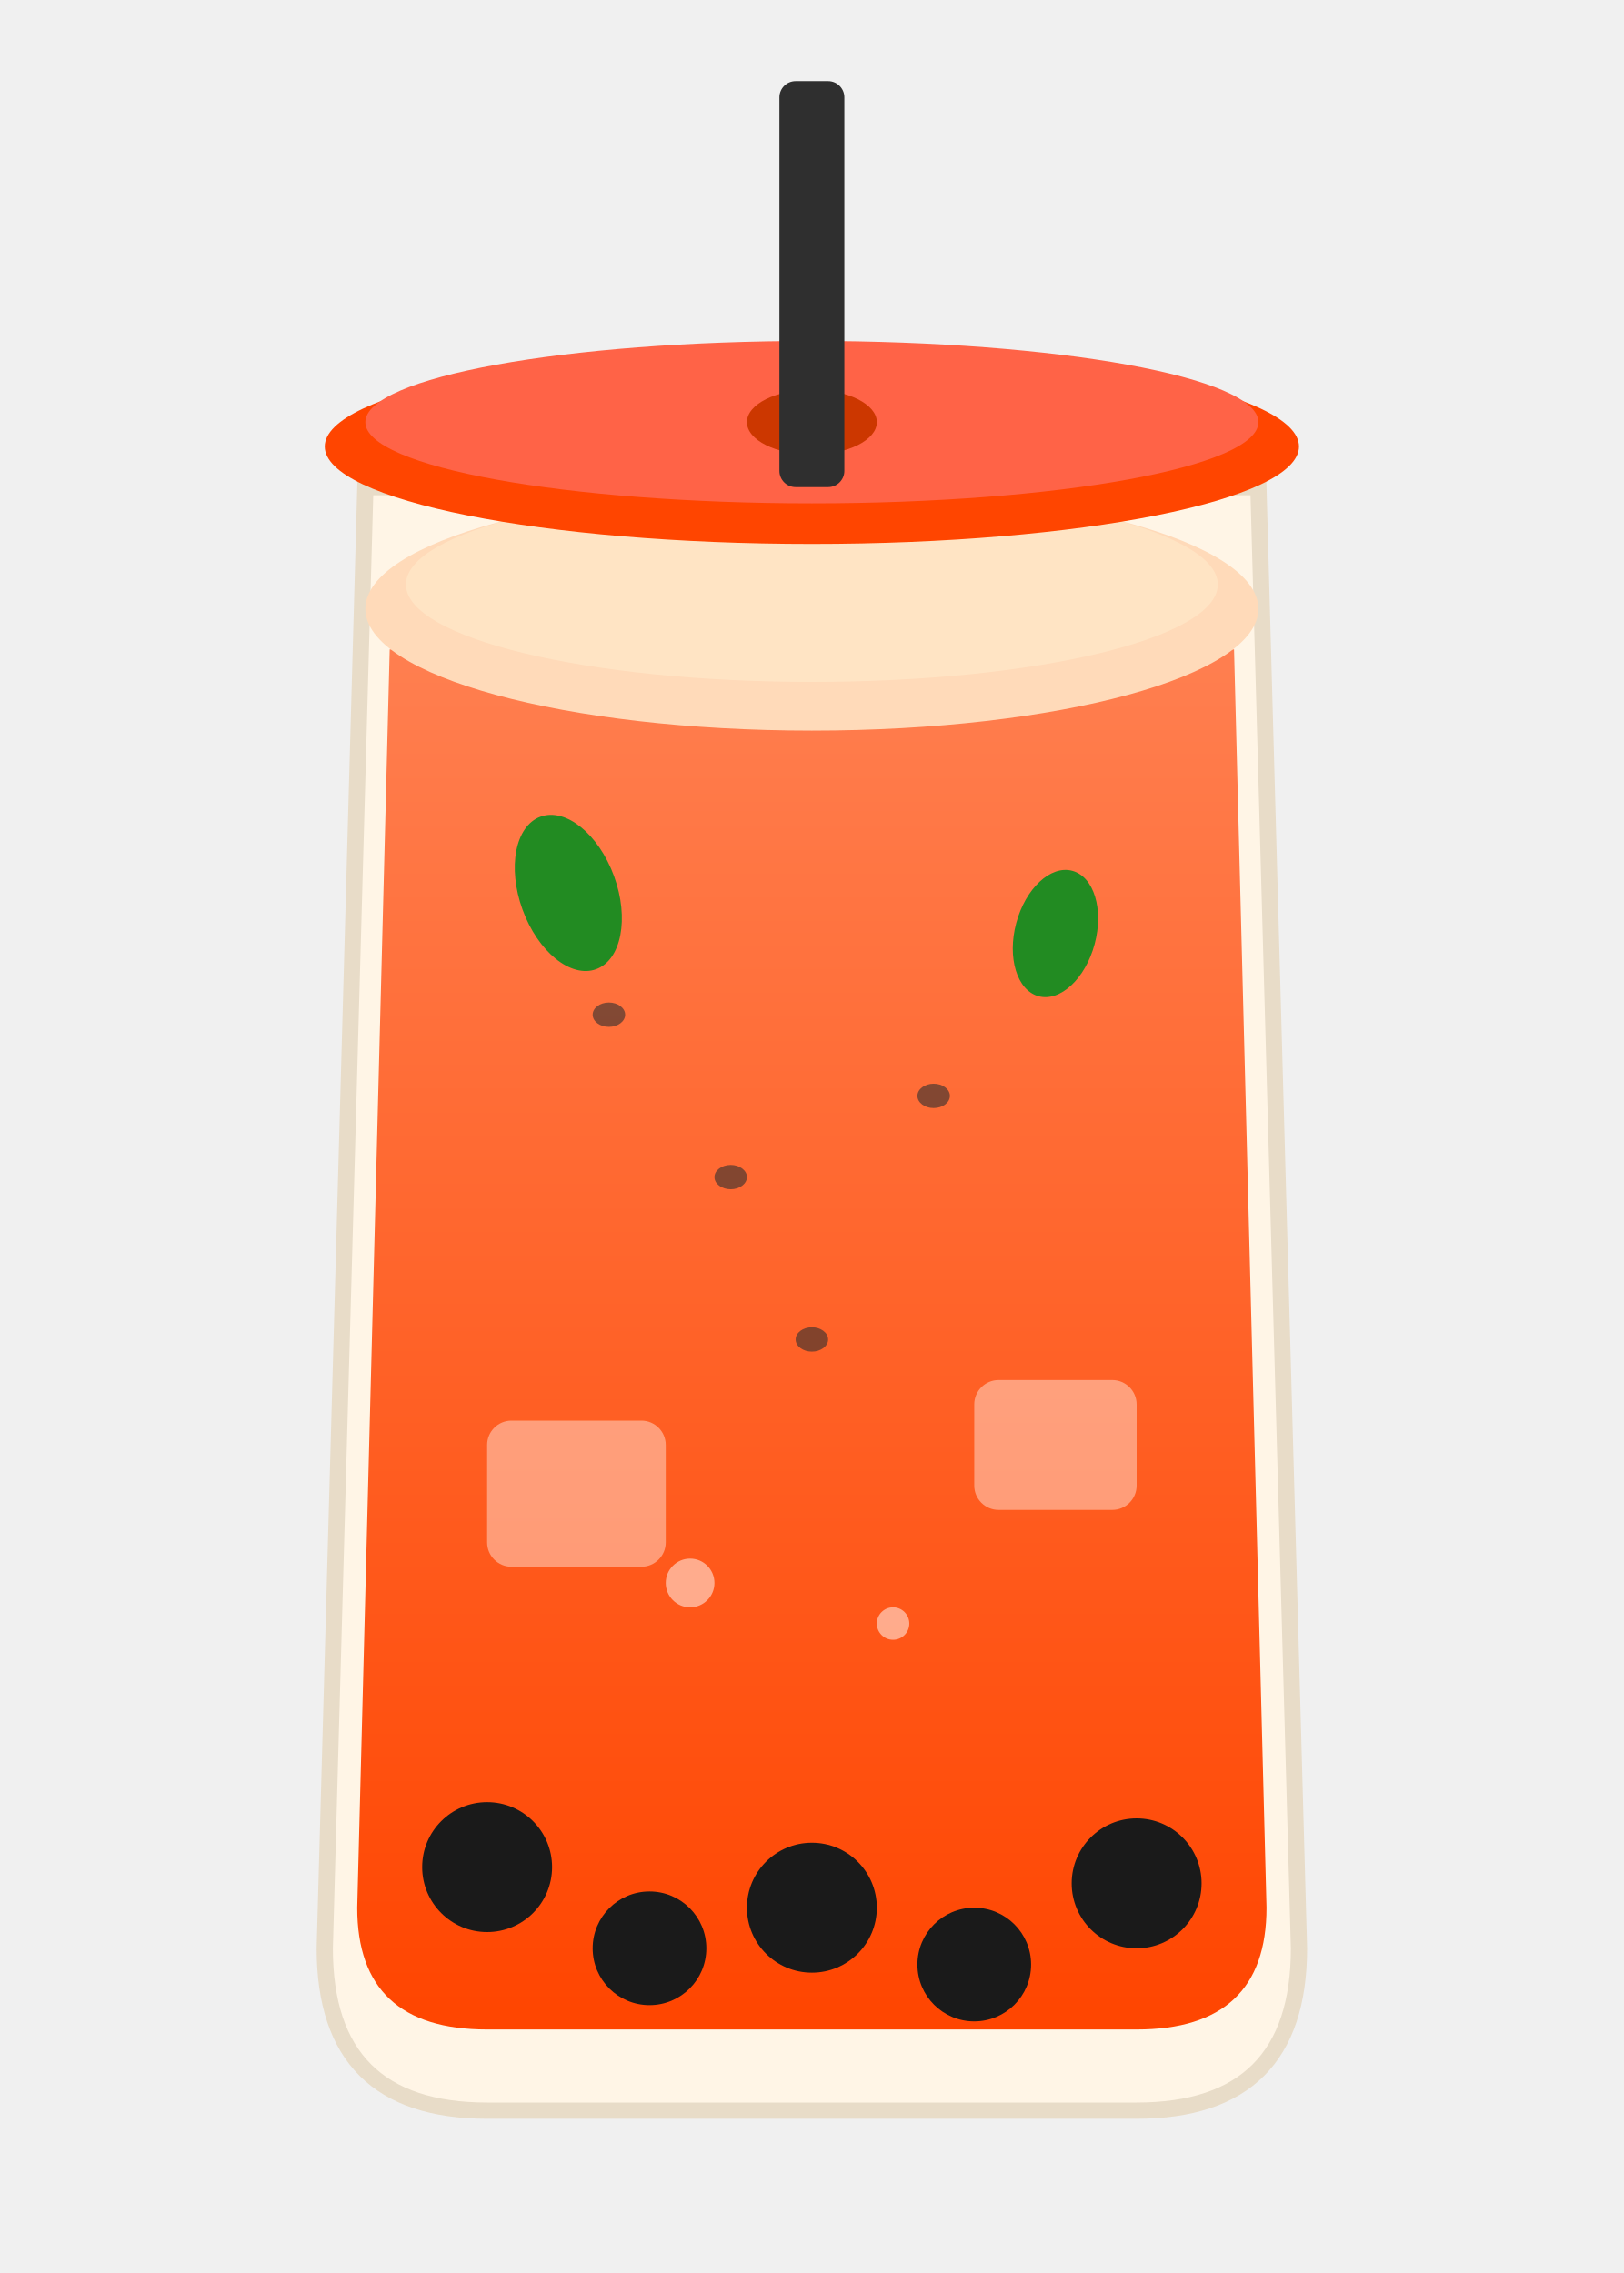
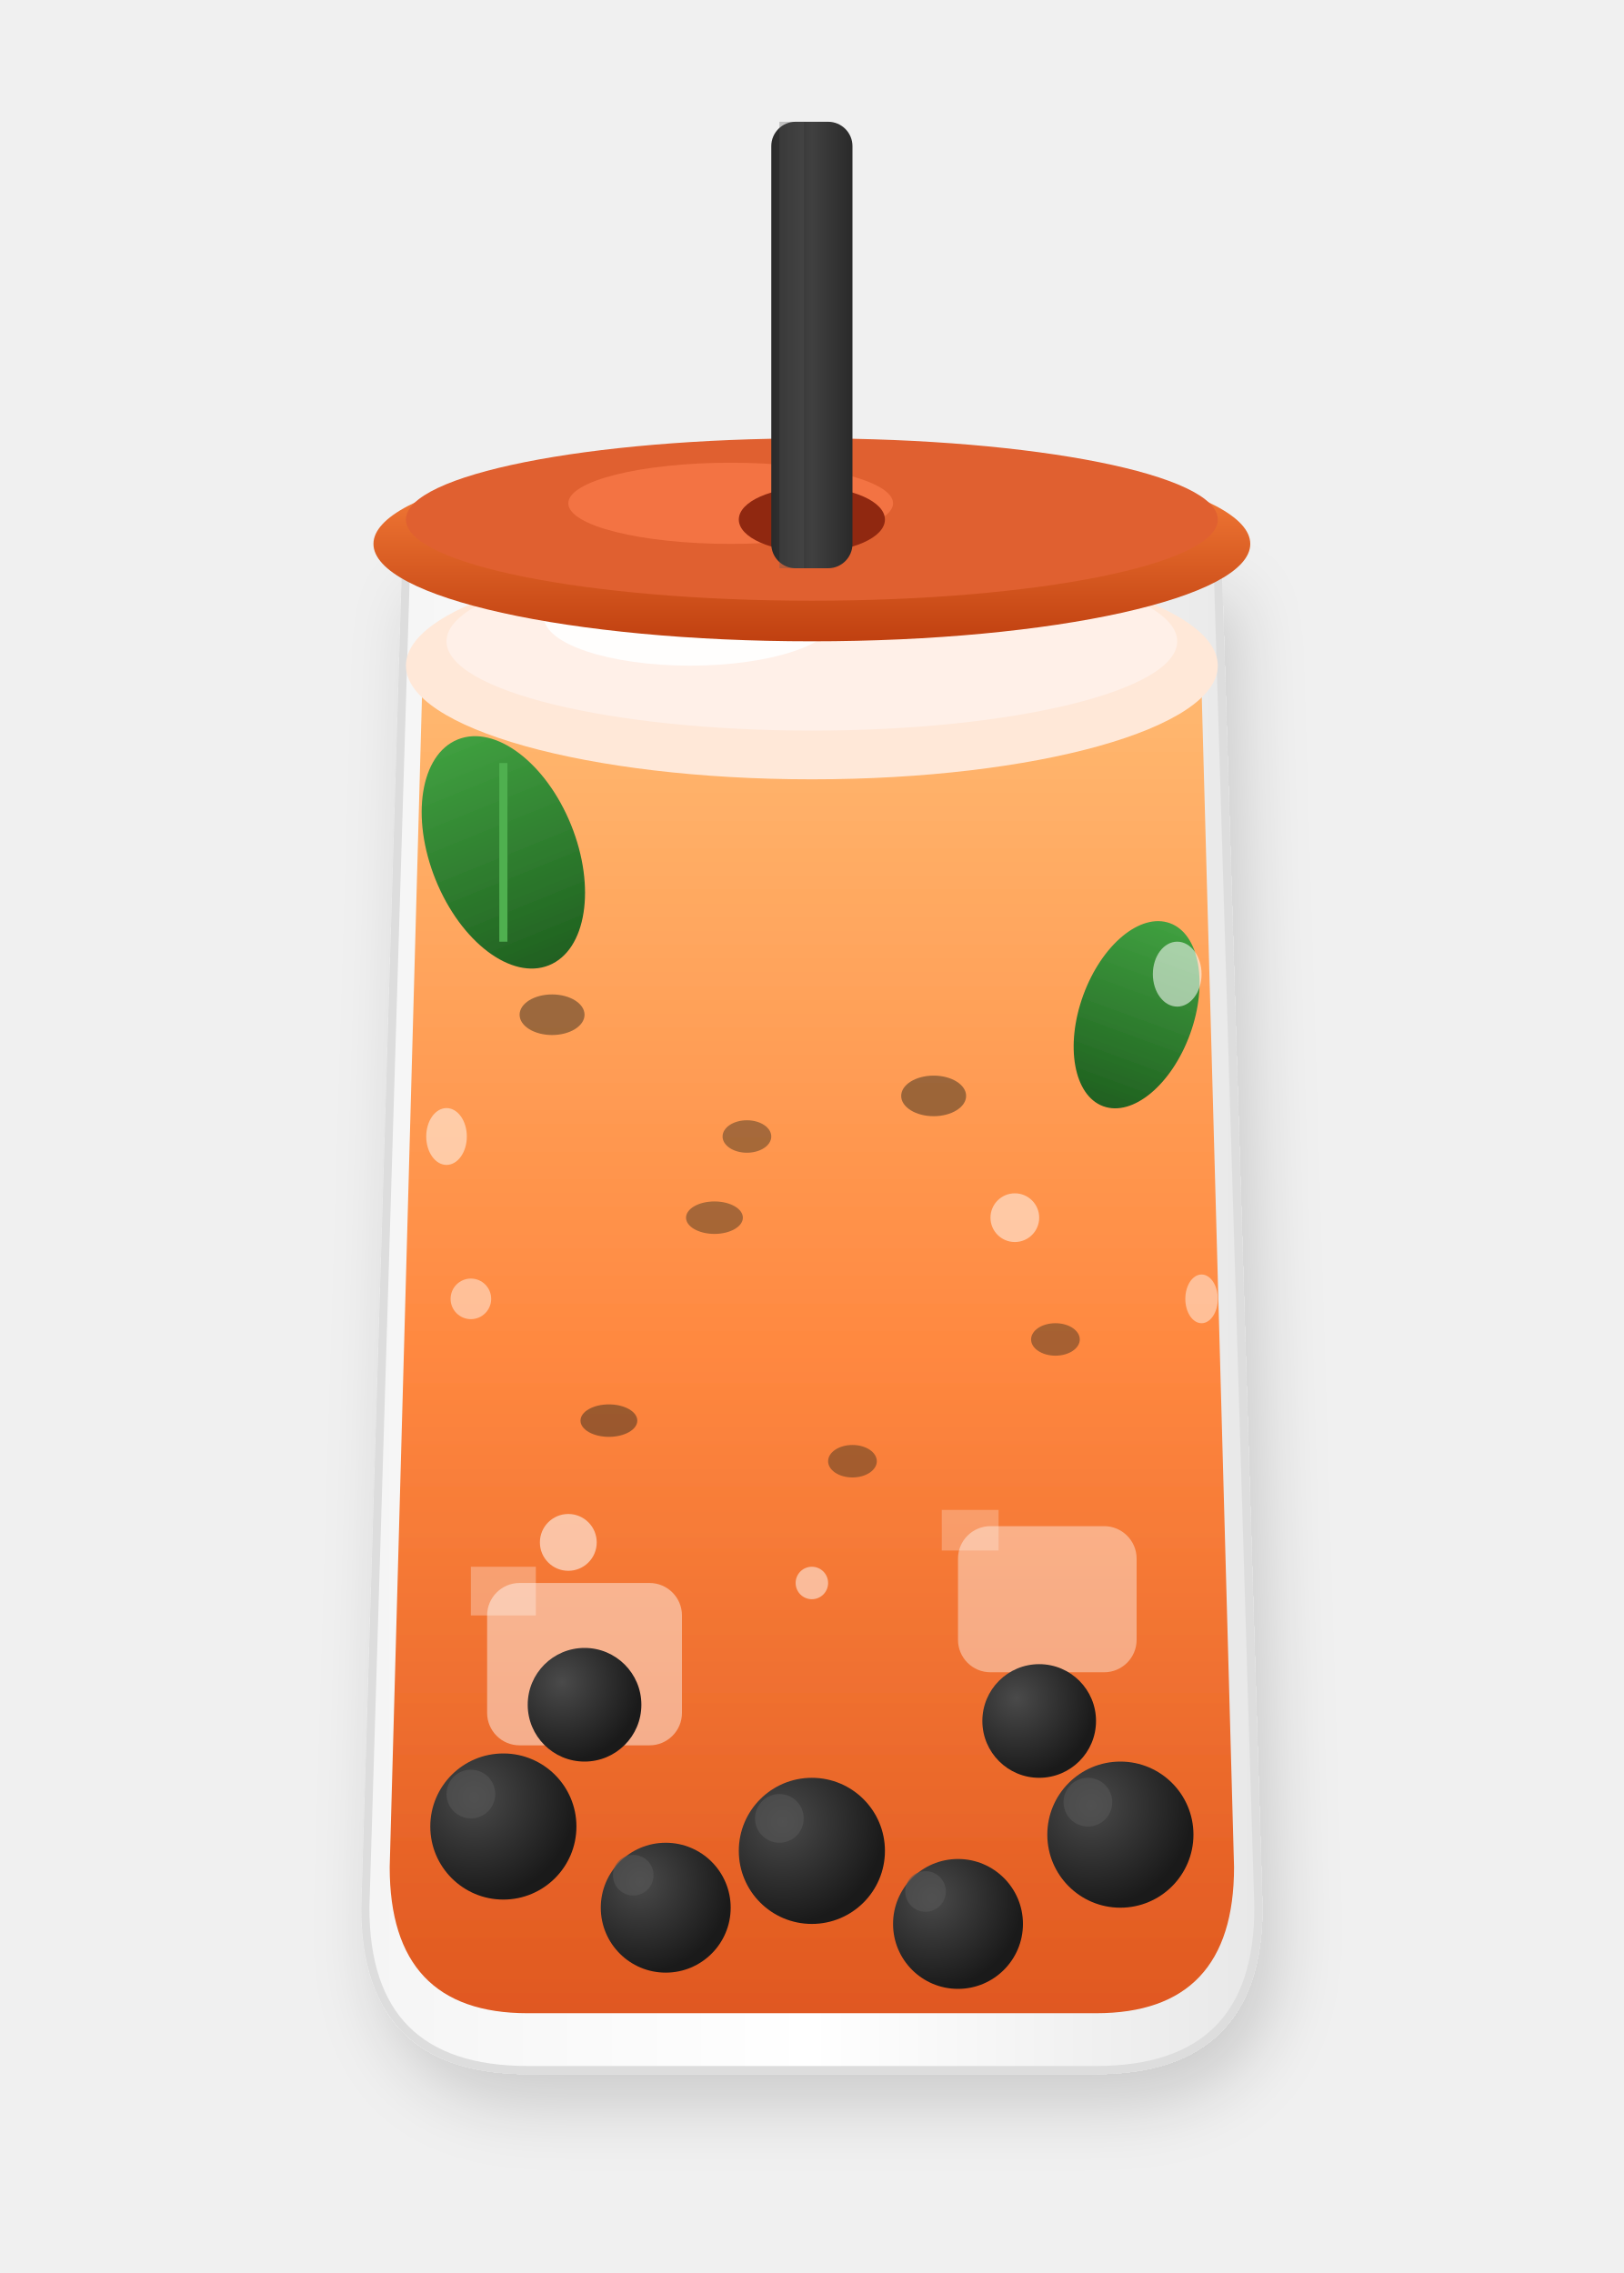
<svg xmlns="http://www.w3.org/2000/svg" viewBox="0 0 200 280">
  <defs>
-     <linearGradient id="passionMojito" x1="0%" y1="0%" x2="0%" y2="100%">
-       <stop offset="0%" style="stop-color:#FF7F50" />
-       <stop offset="100%" style="stop-color:#FF4500" />
+     <linearGradient id="cupBodyMojPass" x1="0%" y1="0%" x2="100%" y2="0%">
+       <stop offset="0%" style="stop-color:#f5f5f5" />
+       <stop offset="50%" style="stop-color:#ffffff" />
+       <stop offset="100%" style="stop-color:#e8e8e8" />
    </linearGradient>
+     <linearGradient id="mojitoPassDrink" x1="0%" y1="0%" x2="0%" y2="100%">
+       <stop offset="0%" style="stop-color:#FFB870" />
+       <stop offset="50%" style="stop-color:#FF8840" />
+       <stop offset="100%" style="stop-color:#E05820" />
+     </linearGradient>
+     <linearGradient id="mojitoPassLid" x1="0%" y1="0%" x2="0%" y2="100%">
+       <stop offset="0%" style="stop-color:#FF8840" />
+       <stop offset="100%" style="stop-color:#C04010" />
+     </linearGradient>
+     <linearGradient id="mintLeafPass" x1="0%" y1="0%" x2="0%" y2="100%">
+       <stop offset="0%" style="stop-color:#40A040" />
+       <stop offset="100%" style="stop-color:#206020" />
+     </linearGradient>
+     <linearGradient id="strawGradientMojPass" x1="0%" y1="0%" x2="100%" y2="0%">
+       <stop offset="0%" style="stop-color:#2a2a2a" />
+       <stop offset="50%" style="stop-color:#404040" />
+       <stop offset="100%" style="stop-color:#2a2a2a" />
+     </linearGradient>
+     <radialGradient id="bobaGlowMojPass" cx="30%" cy="30%" r="70%">
+       <stop offset="0%" style="stop-color:#4a4a4a" />
+       <stop offset="100%" style="stop-color:#1a1a1a" />
+     </radialGradient>
+     <filter id="shadowMojPass" x="-20%" y="-20%" width="140%" height="140%">
+       <feDropShadow dx="2" dy="4" stdDeviation="4" flood-opacity="0.15" />
+     </filter>
  </defs>
-   <path d="M45 60 L40 240 Q40 260 60 260 L140 260 Q160 260 160 240 L155 60 Z" fill="#FFF5E6" stroke="#E8DCC8" stroke-width="2" />
-   <path d="M48 80 L44 235 Q44 250 60 250 L140 250 Q156 250 156 235 L152 80 Z" fill="url(#passionMojito)" />
-   <ellipse cx="75" cy="125" rx="2" ry="1.5" fill="#2F2F2F" opacity="0.6" />
-   <ellipse cx="90" cy="145" rx="2" ry="1.5" fill="#2F2F2F" opacity="0.6" />
-   <ellipse cx="115" cy="135" rx="2" ry="1.5" fill="#2F2F2F" opacity="0.6" />
-   <ellipse cx="100" cy="165" rx="2" ry="1.5" fill="#2F2F2F" opacity="0.6" />
-   <ellipse cx="70" cy="110" rx="6" ry="10" fill="#228B22" transform="rotate(-20 70 110)" />
-   <ellipse cx="130" cy="115" rx="5" ry="8" fill="#228B22" transform="rotate(15 130 115)" />
-   <rect x="60" y="175" width="22" height="18" fill="#FFFFFF" opacity="0.4" rx="3" />
-   <rect x="120" y="170" width="20" height="16" fill="#FFFFFF" opacity="0.4" rx="3" />
-   <circle cx="85" cy="195" r="3" fill="#FFFFFF" opacity="0.5" />
-   <circle cx="110" cy="200" r="2" fill="#FFFFFF" opacity="0.5" />
-   <ellipse cx="100" cy="75" rx="55" ry="15" fill="#FFDAB9" />
-   <ellipse cx="100" cy="72" rx="50" ry="12" fill="#FFE4C4" />
-   <circle cx="60" cy="230" r="8" fill="#1A1A1A" />
-   <circle cx="80" cy="240" r="7" fill="#1A1A1A" />
-   <circle cx="100" cy="235" r="8" fill="#1A1A1A" />
-   <circle cx="120" cy="242" r="7" fill="#1A1A1A" />
-   <circle cx="140" cy="232" r="8" fill="#1A1A1A" />
-   <ellipse cx="100" cy="55" rx="60" ry="12" fill="#FF4500" />
-   <ellipse cx="100" cy="52" rx="55" ry="10" fill="#FF6347" />
-   <ellipse cx="100" cy="52" rx="8" ry="4" fill="#CC3700" />
-   <rect x="96" y="10" width="8" height="50" fill="#2F2F2F" rx="2" />
+   <g filter="url(#shadowMojPass)">
+     <path d="M50 70 L45 235 Q45 255 65 255 L135 255 Q155 255 155 235 L150 70 Z" fill="url(#cupBodyMojPass)" stroke="#ddd" stroke-width="1" />
+     <path d="M52 85 L48 230 Q48 248 65 248 L135 248 Q152 248 152 230 L148 85 Z" fill="url(#mojitoPassDrink)" />
+     <ellipse cx="68" cy="125" rx="4" ry="2.5" fill="#3A3020" opacity="0.5" />
+     <ellipse cx="88" cy="150" rx="3.5" ry="2" fill="#3A3020" opacity="0.45" />
+     <ellipse cx="115" cy="135" rx="4" ry="2.5" fill="#3A3020" opacity="0.5" />
+     <ellipse cx="130" cy="165" rx="3" ry="2" fill="#3A3020" opacity="0.45" />
+     <ellipse cx="75" cy="175" rx="3.5" ry="2" fill="#3A3020" opacity="0.5" />
+     <ellipse cx="105" cy="180" rx="3" ry="2" fill="#3A3020" opacity="0.45" />
+     <ellipse cx="92" cy="140" rx="3" ry="2" fill="#3A3020" opacity="0.45" />
+     <ellipse cx="62" cy="105" rx="9" ry="15" fill="url(#mintLeafPass)" transform="rotate(-22 62 105)" />
+     <path d="M62 94 Q62 105 62 116" stroke="#50B050" stroke-width="1" fill="none" />
+     <ellipse cx="140" cy="125" rx="7" ry="12" fill="url(#mintLeafPass)" transform="rotate(20 140 125)" />
+     <circle cx="70" cy="190" r="3.5" fill="#FFFFFF" opacity="0.55" />
+     <circle cx="125" cy="150" r="3" fill="#FFFFFF" opacity="0.5" />
+     <circle cx="58" cy="160" r="2.5" fill="#FFFFFF" opacity="0.45" />
+     <circle cx="100" cy="195" r="2" fill="#FFFFFF" opacity="0.5" />
+     <rect x="60" y="195" width="24" height="20" rx="4" fill="#FFFFFF" opacity="0.45" />
+     <rect x="58" y="193" width="8" height="6" fill="#FFFFFF" opacity="0.3" />
+     <rect x="118" y="188" width="22" height="18" rx="4" fill="#FFFFFF" opacity="0.4" />
+     <rect x="116" y="186" width="7" height="5" fill="#FFFFFF" opacity="0.25" />
+   </g>
+   <ellipse cx="100" cy="82" rx="50" ry="14" fill="#FFE8D8" />
+   <ellipse cx="100" cy="79" rx="45" ry="11" fill="#FFF0E8" />
+   <ellipse cx="85" cy="76" rx="18" ry="6" fill="#ffffff" opacity="0.9" />
+   <g>
+     <circle cx="62" cy="225" r="9" fill="url(#bobaGlowMojPass)" />
+     <circle cx="58" cy="221" r="3" fill="#555" opacity="0.6" />
+     <circle cx="82" cy="235" r="8" fill="url(#bobaGlowMojPass)" />
+     <circle cx="78" cy="231" r="2.5" fill="#555" opacity="0.6" />
+     <circle cx="100" cy="228" r="9" fill="url(#bobaGlowMojPass)" />
+     <circle cx="96" cy="224" r="3" fill="#555" opacity="0.6" />
+     <circle cx="118" cy="237" r="8" fill="url(#bobaGlowMojPass)" />
+     <circle cx="114" cy="233" r="2.5" fill="#555" opacity="0.6" />
+     <circle cx="138" cy="226" r="9" fill="url(#bobaGlowMojPass)" />
+     <circle cx="134" cy="222" r="3" fill="#555" opacity="0.6" />
+     <circle cx="72" cy="210" r="7" fill="url(#bobaGlowMojPass)" />
+     <circle cx="128" cy="212" r="7" fill="url(#bobaGlowMojPass)" />
+   </g>
+   <ellipse cx="100" cy="67" rx="54" ry="12" fill="url(#mojitoPassLid)" />
+   <ellipse cx="100" cy="64" rx="50" ry="10" fill="#E06030" />
+   <ellipse cx="90" cy="62" rx="20" ry="5" fill="#FF8050" opacity="0.6" />
+   <ellipse cx="100" cy="64" rx="9" ry="4" fill="#902810" />
+   <rect x="95" y="15" width="10" height="55" rx="3" fill="url(#strawGradientMojPass)" />
+   <rect x="96" y="15" width="3" height="55" fill="#555" opacity="0.3" />
+   <ellipse cx="145" cy="120" rx="3" ry="4" fill="#fff" opacity="0.55" />
+   <ellipse cx="148" cy="160" rx="2" ry="3" fill="#fff" opacity="0.45" />
+   <ellipse cx="55" cy="140" rx="2.5" ry="3.5" fill="#fff" opacity="0.5" />
</svg>
